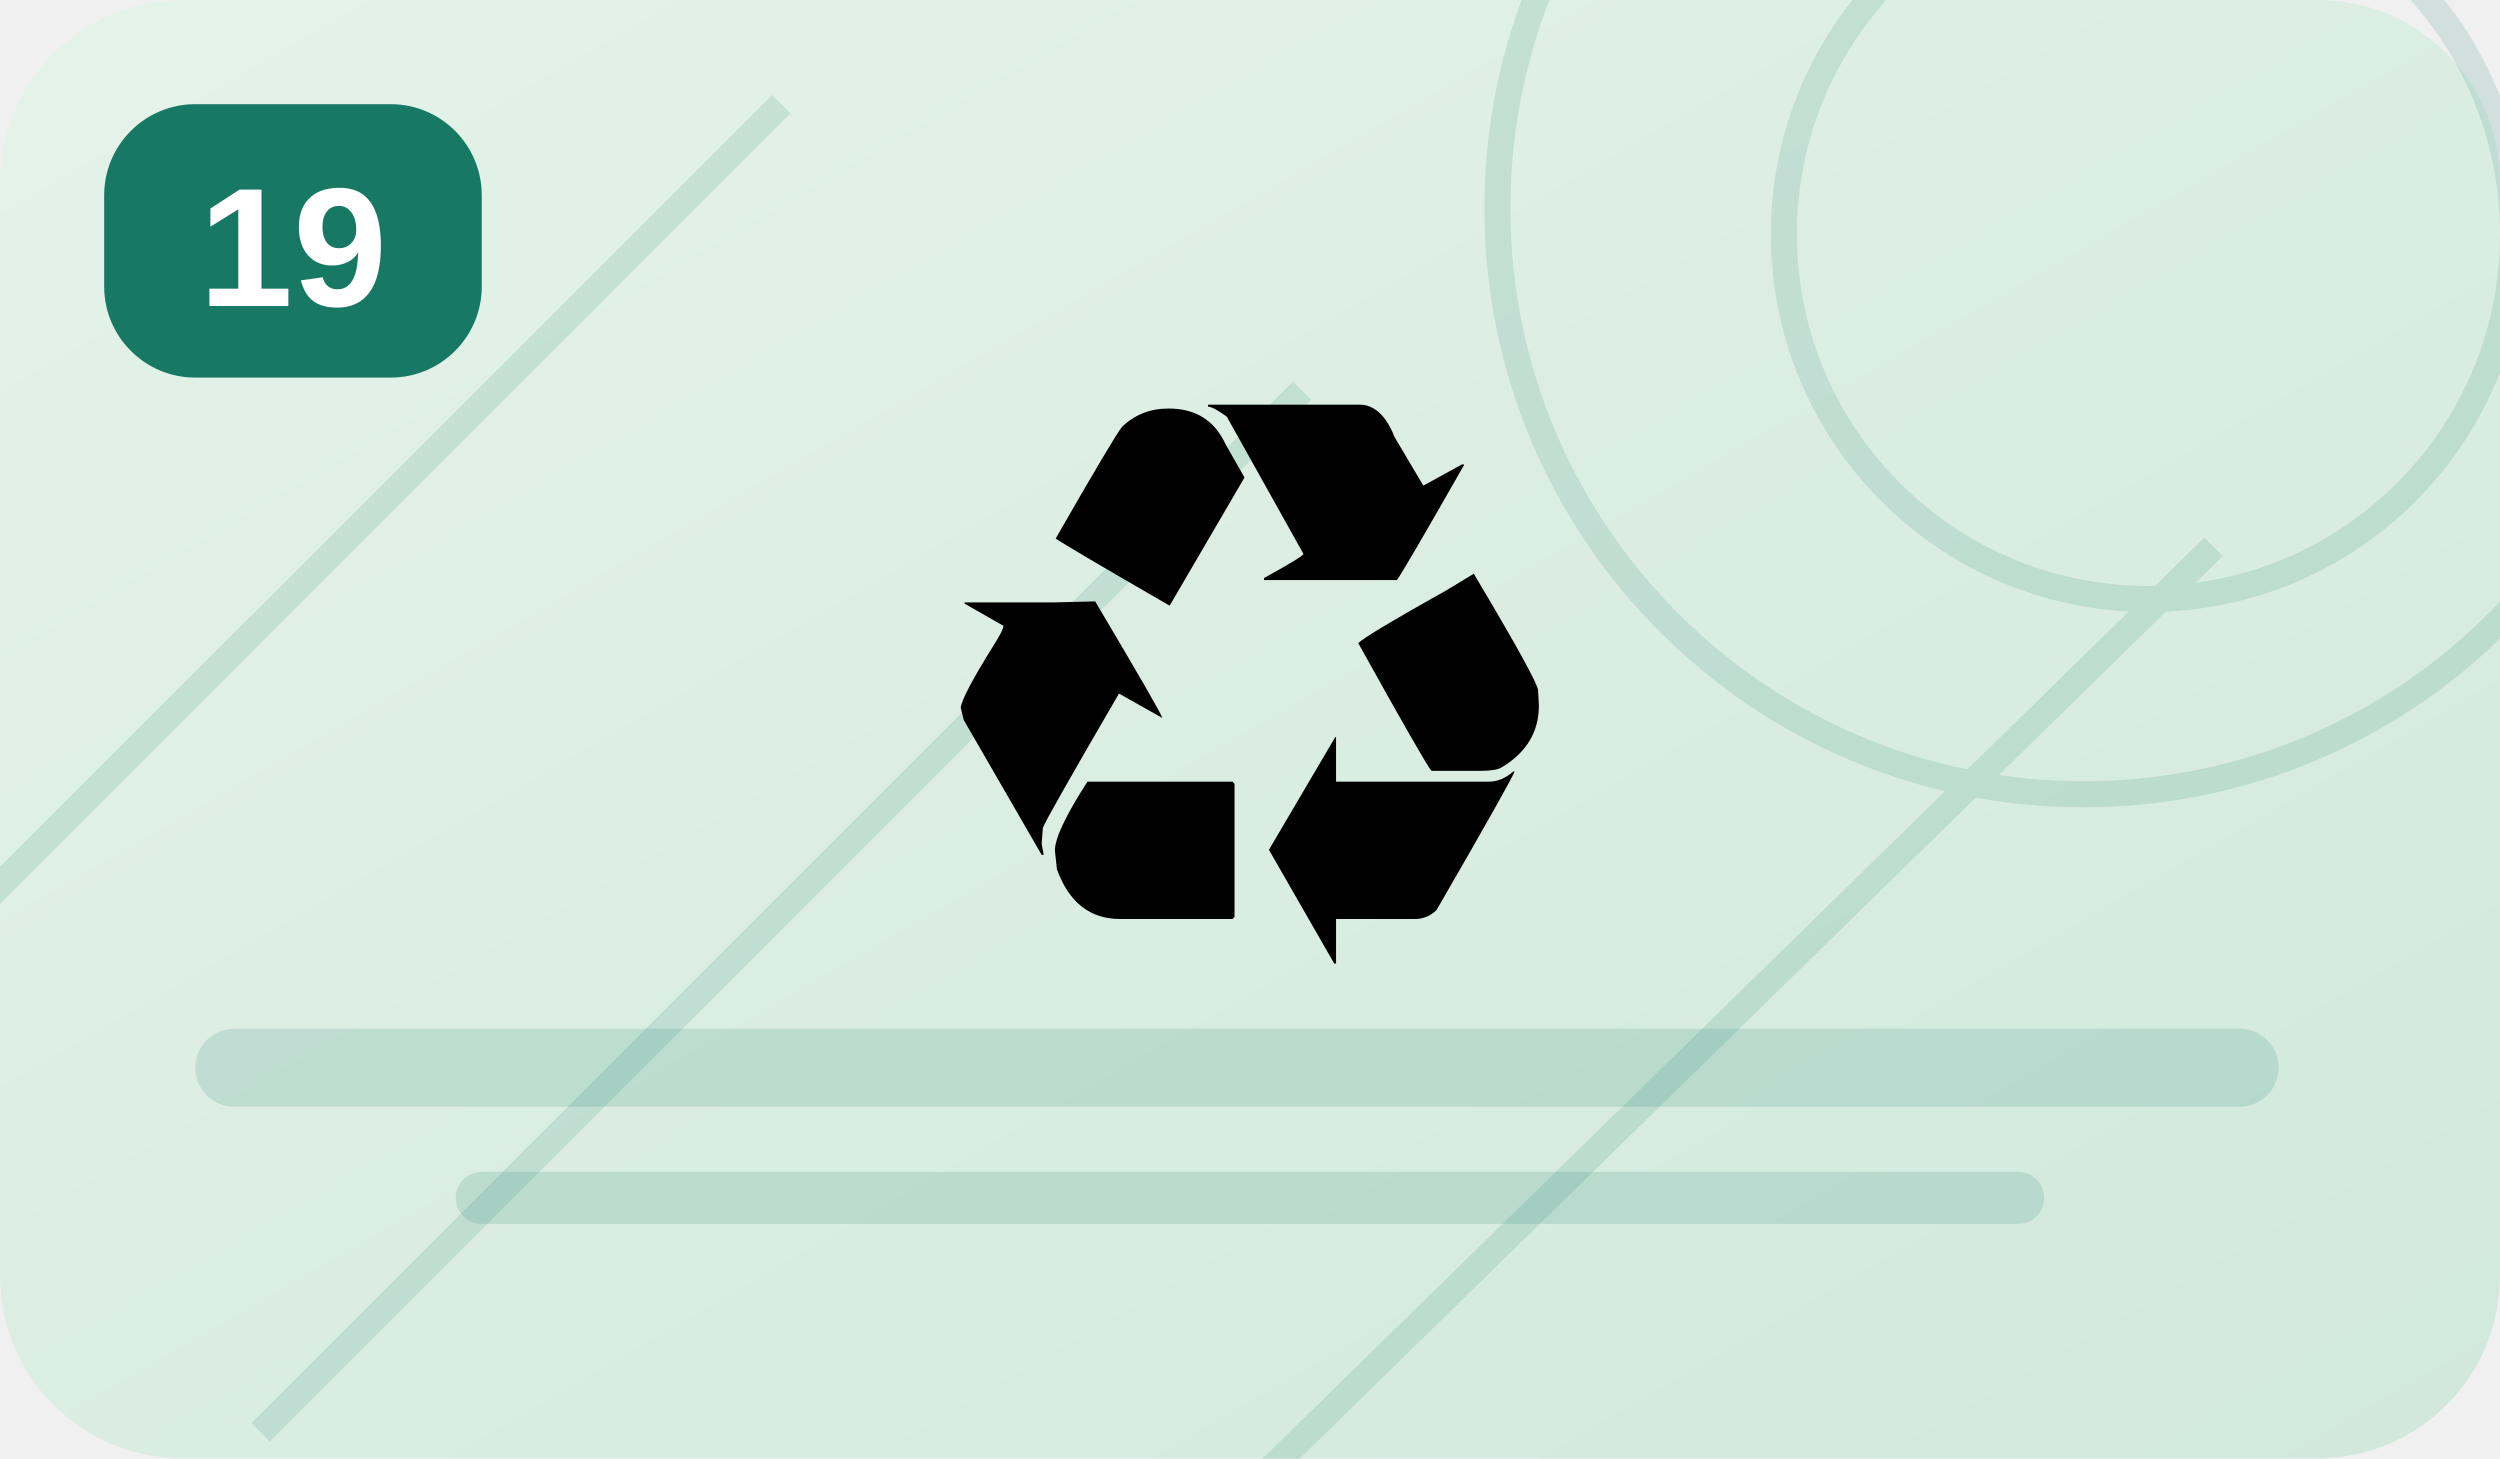
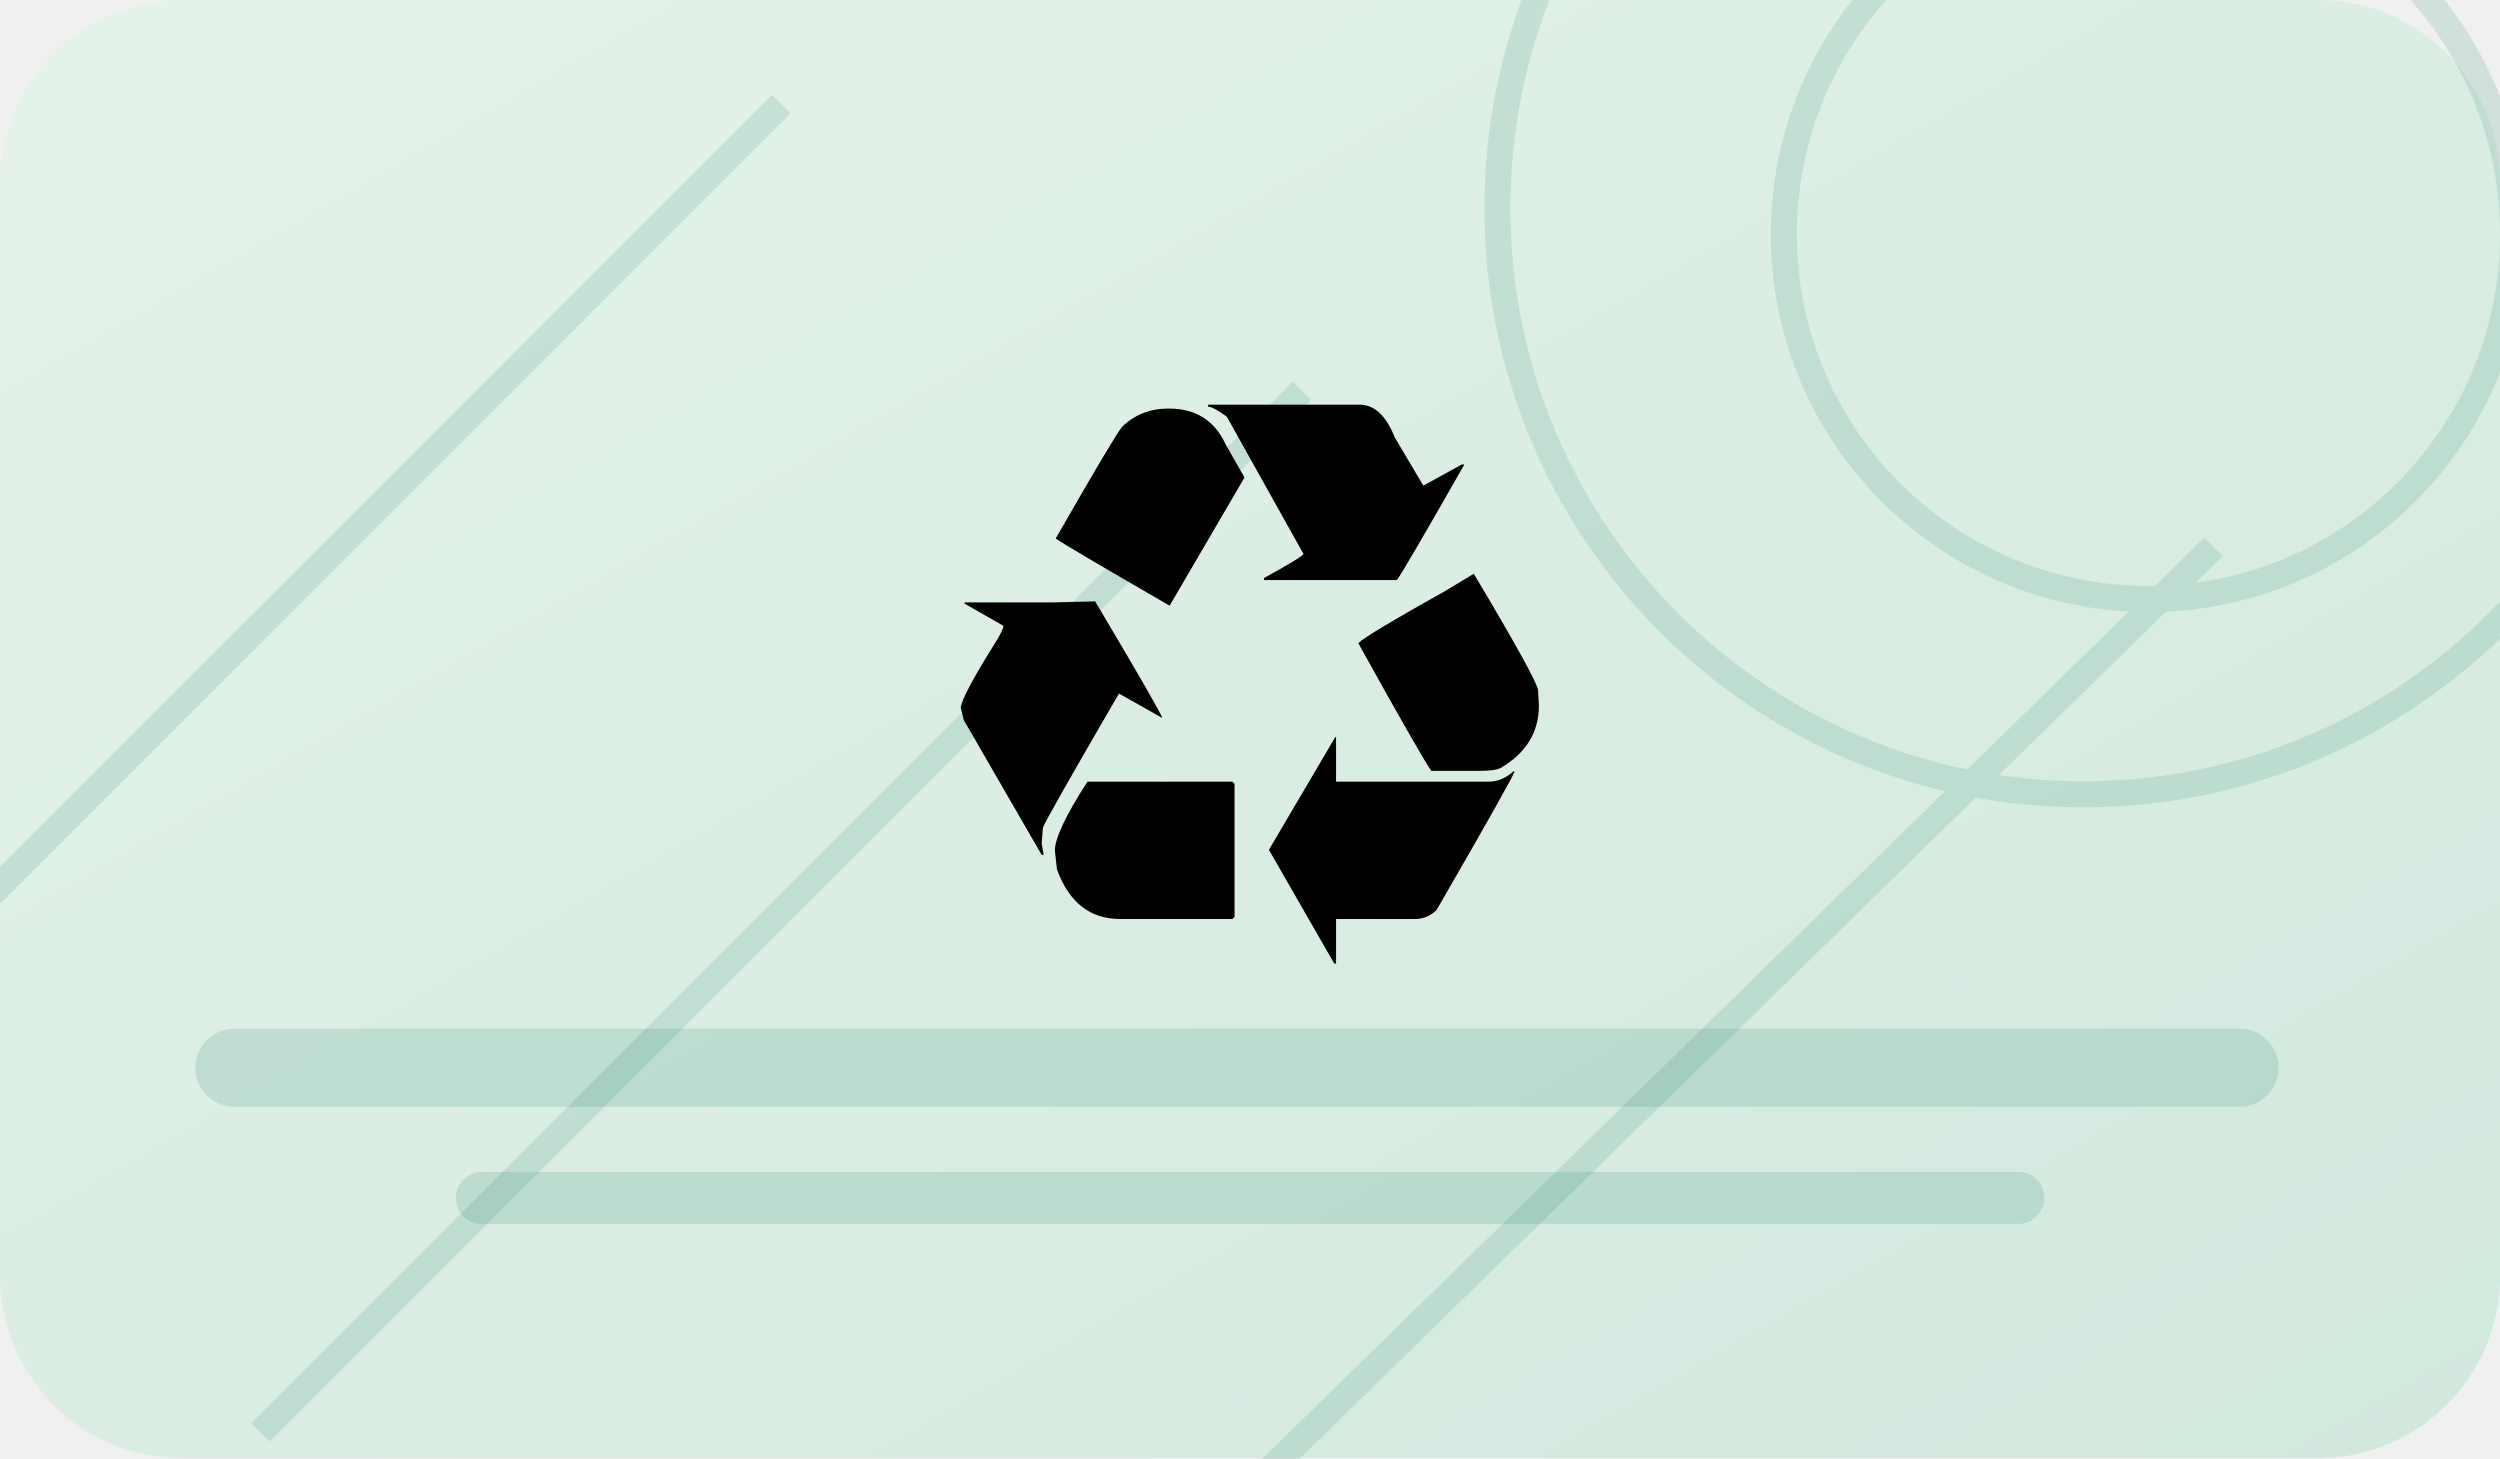
<svg xmlns="http://www.w3.org/2000/svg" width="192" height="112" viewBox="0 0 192 112" role="img" aria-label="Recyclingmaterial">
  <defs>
    <linearGradient id="bg19" x2="1" y2="1">
      <stop stop-color="#e5f3ea" />
      <stop offset="1" stop-color="#d1e8dd" />
    </linearGradient>
  </defs>
  <rect width="192" height="112" rx="14" fill="url(#bg19)" />
  <g opacity="0.14" stroke="#177964" fill="none" stroke-width="2">
    <circle cx="160" cy="16" r="45" />
    <circle cx="165" cy="18" r="28" />
    <path d="M-20 88L60 8M80 130L170 42M20 110L100 30" />
  </g>
  <g opacity="0.15" fill="#177964">
    <rect x="15" y="79" width="160" height="6" rx="3" />
    <rect x="35" y="90" width="122" height="4" rx="2" />
  </g>
  <text x="96" y="74" text-anchor="middle" font-family="Segoe UI Emoji, Apple Color Emoji, Noto Color Emoji, sans-serif" font-size="61">♻️</text>
-   <rect x="8" y="8" width="29" height="21" rx="7" fill="#177964" />
-   <text x="22.5" y="23.5" text-anchor="middle" font-family="Arial,sans-serif" font-size="13" font-weight="bold" fill="white">19</text>
</svg>
